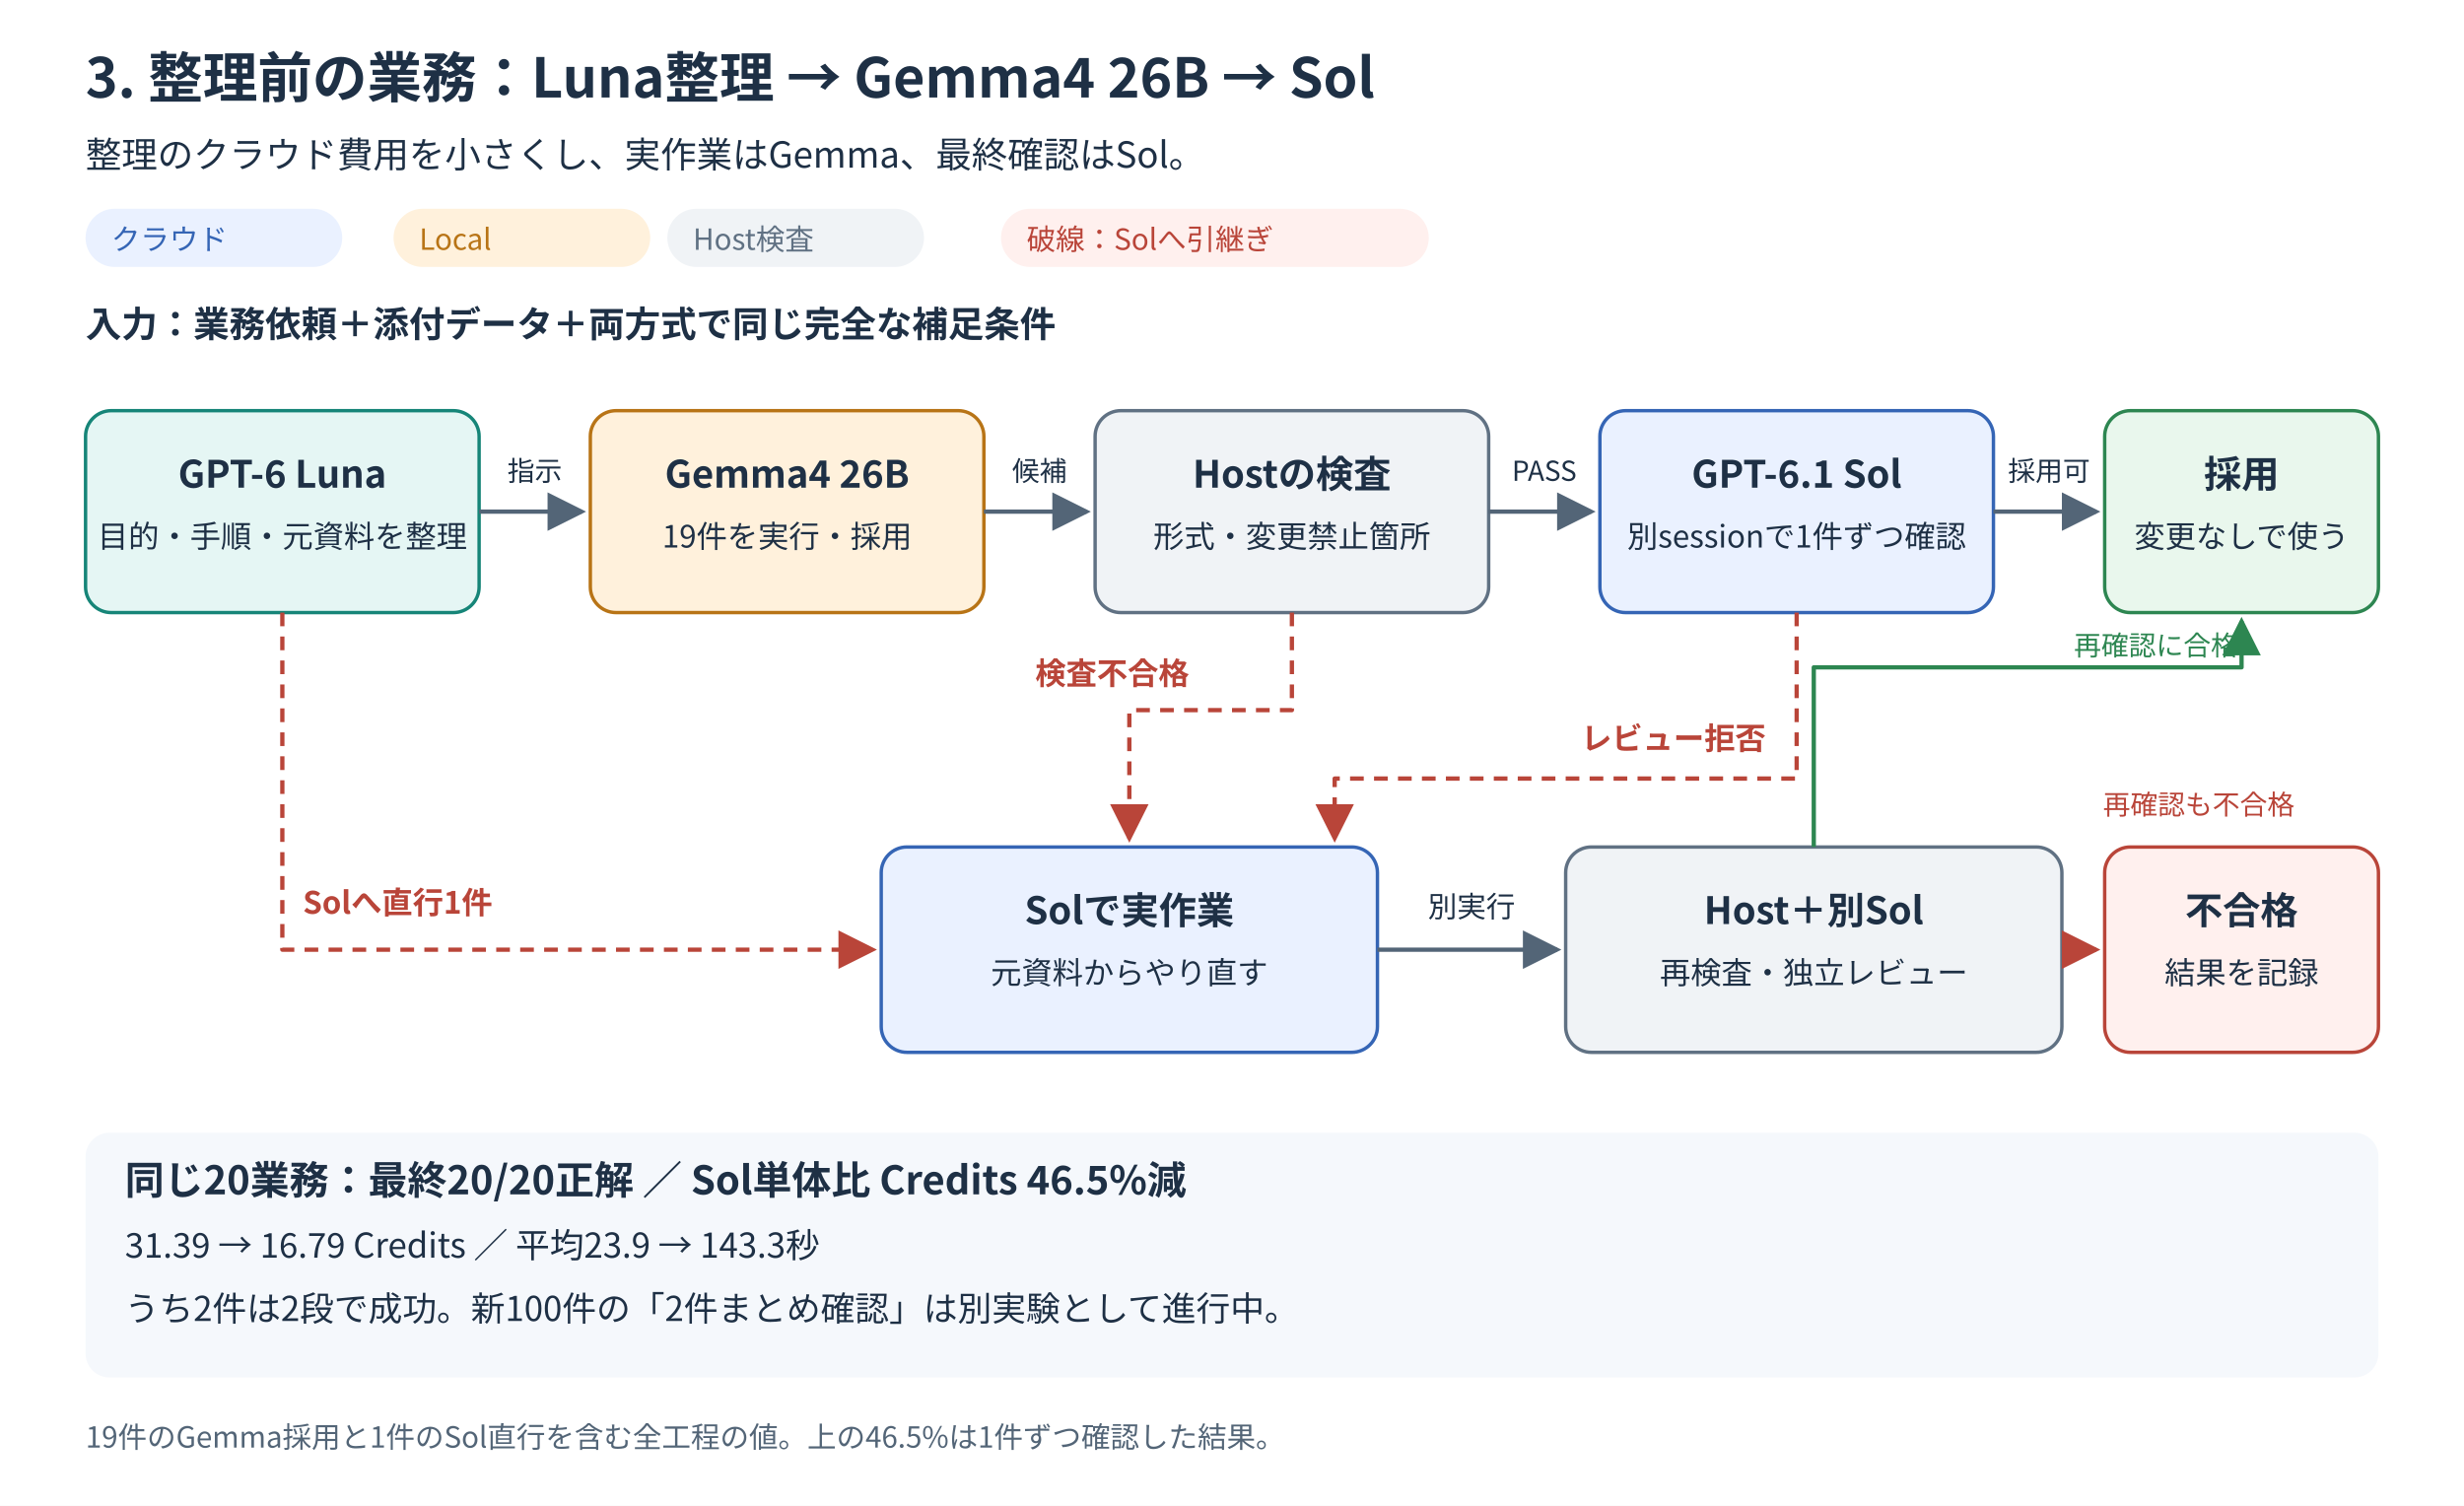
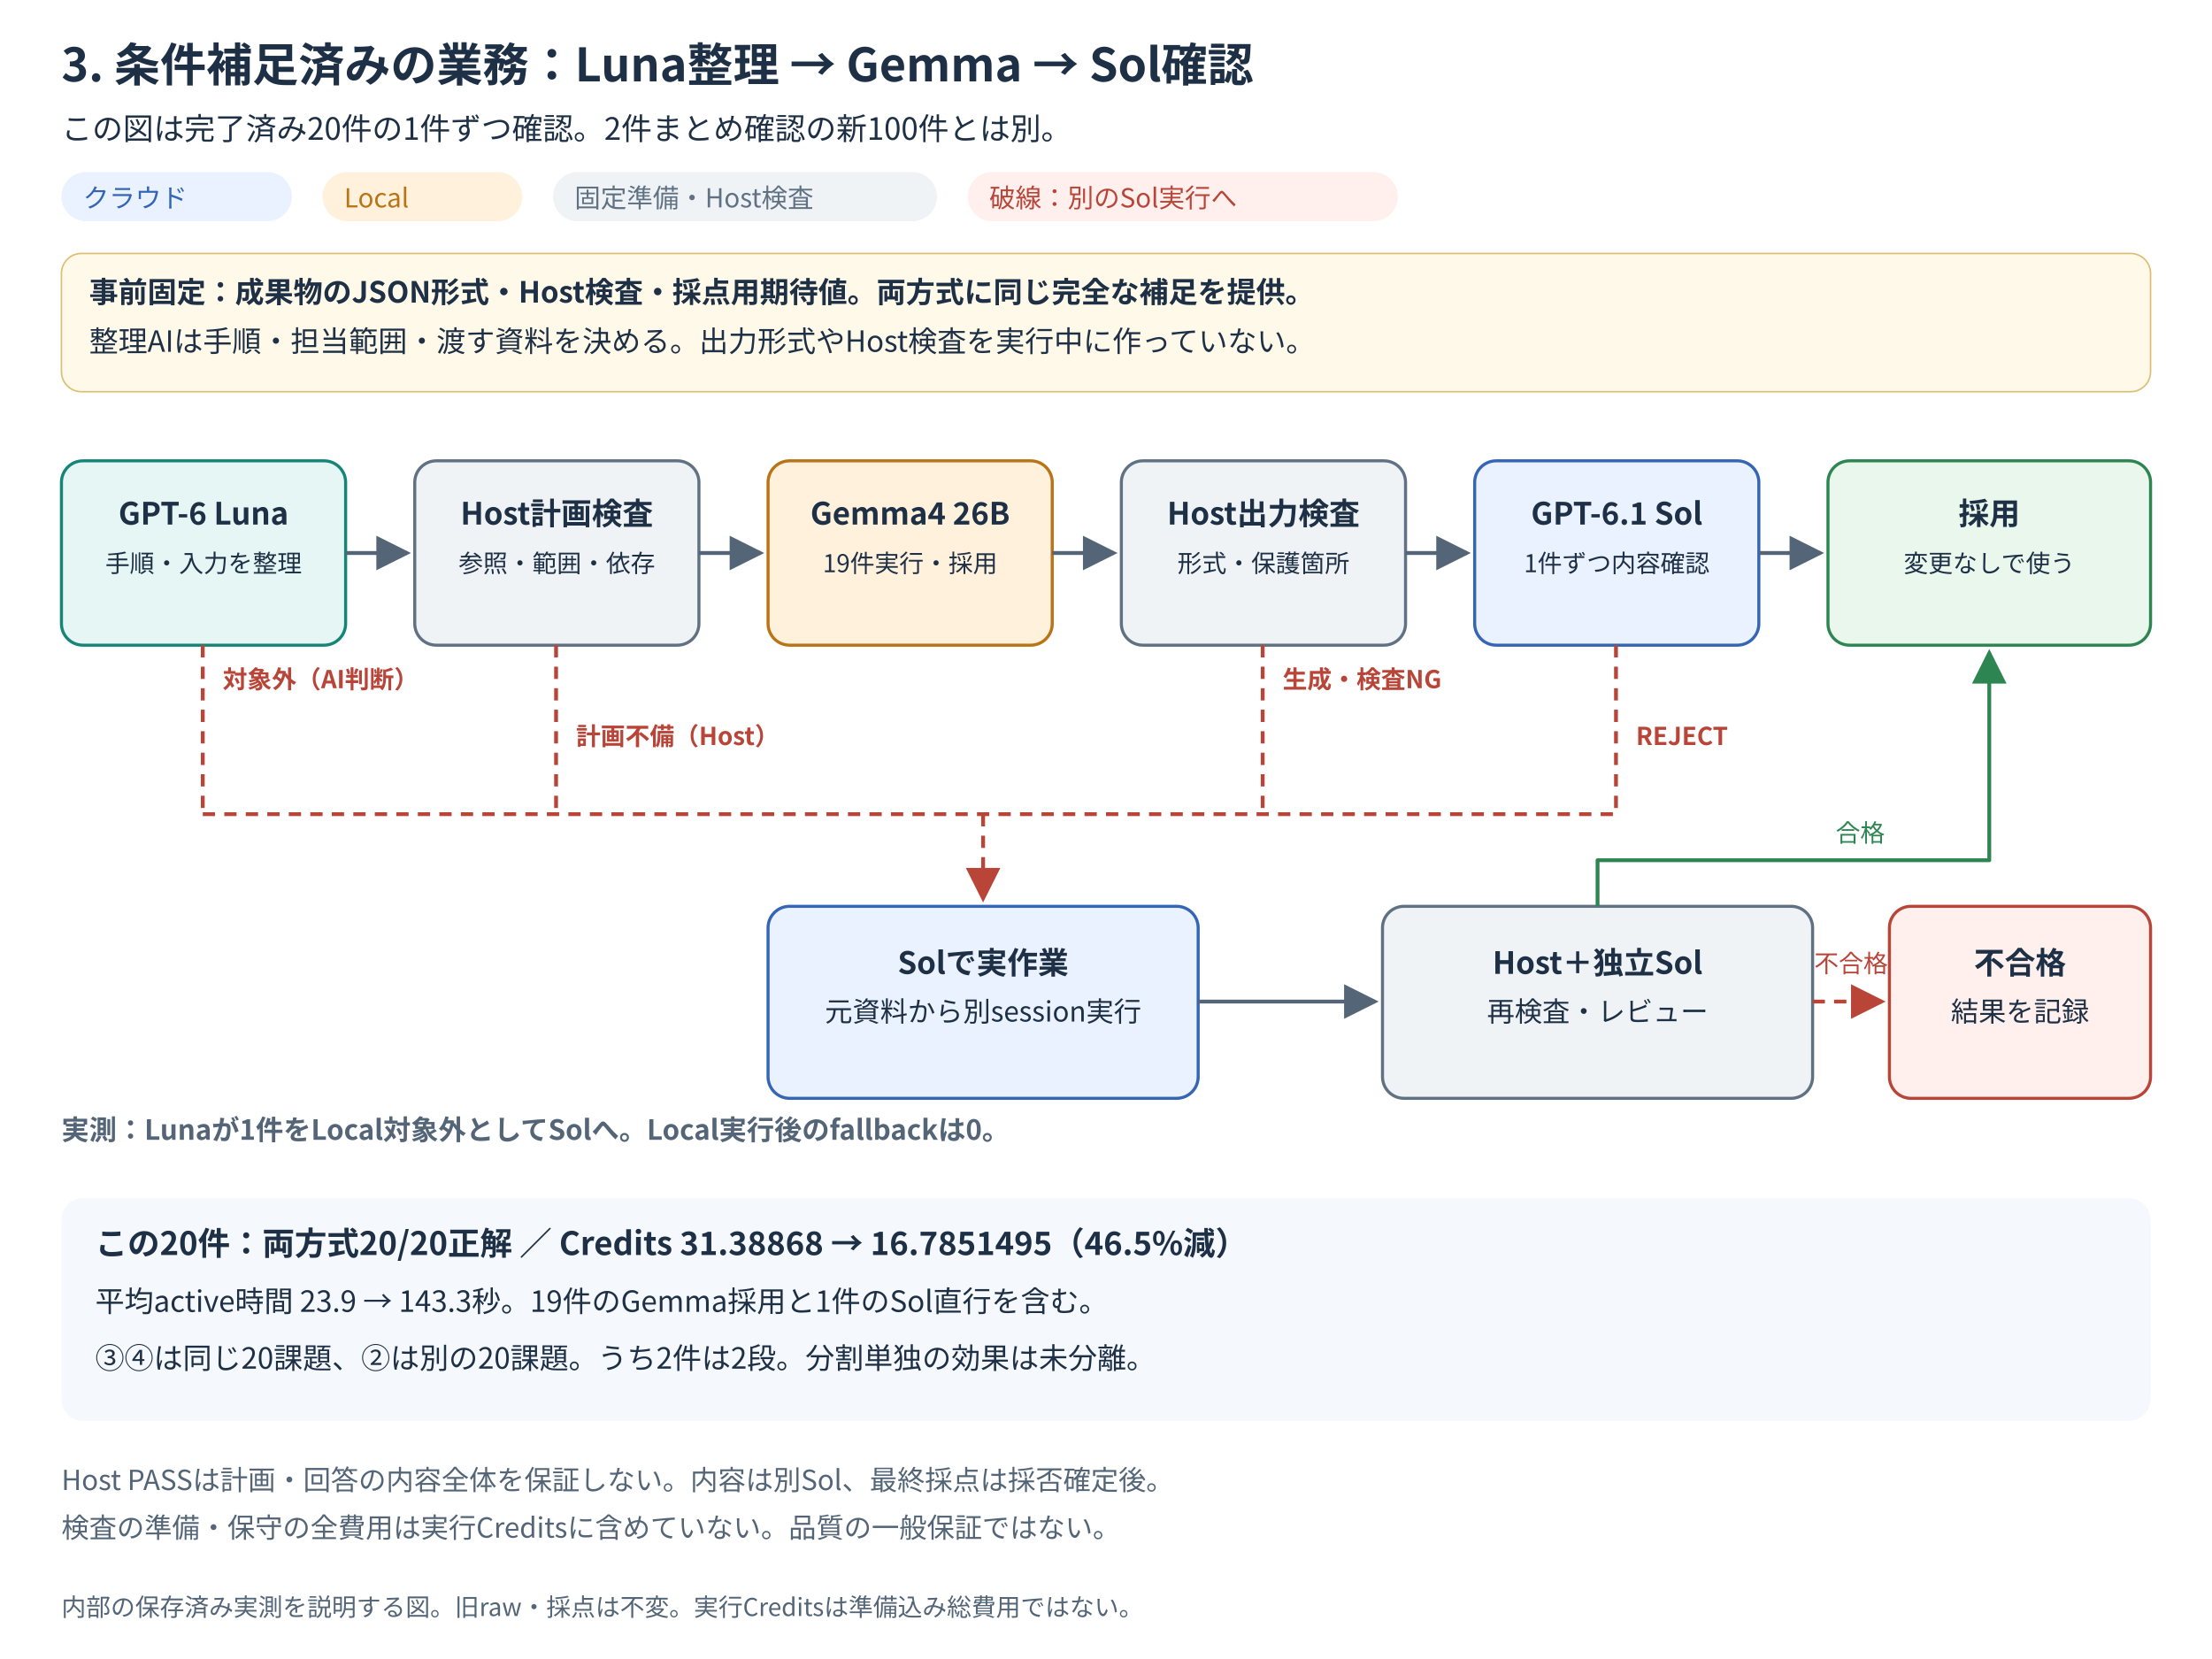
- <svg xmlns="http://www.w3.org/2000/svg" width="1440" height="880" viewBox="0 0 1440 880" role="img" aria-labelledby="title desc">
+ <svg xmlns="http://www.w3.org/2000/svg" width="1440" height="1080" viewBox="0 0 1440 1080" role="img" aria-labelledby="title desc">
  <defs>
    <marker id="arrow" markerWidth="9" markerHeight="9" refX="8" refY="4.5" orient="auto">
      <path d="M0,0 L9,4.5 L0,9" fill="#536577" />
    </marker>
    <marker id="fallback" markerWidth="9" markerHeight="9" refX="8" refY="4.5" orient="auto">
      <path d="M0,0 L9,4.5 L0,9" fill="#b94539" />
    </marker>
    <marker id="accept" markerWidth="9" markerHeight="9" refX="8" refY="4.5" orient="auto">
      <path d="M0,0 L9,4.5 L0,9" fill="#2d8651" />
    </marker>
  </defs>
-   <rect width="1440" height="880" fill="white" />
+   <rect width="1440" height="1080" fill="white" />
  <g font-family="Yu Gothic, Meiryo, Noto Sans CJK JP, sans-serif" fill="#1e3045">
-     <text x="50" y="57" font-size="32" font-weight="700" text-anchor="start" fill="#1e3045">3. 整理前の業務：Luna整理 → Gemma4 26B → Sol</text>
-     <text x="50" y="98" font-size="21" font-weight="400" text-anchor="start" fill="#1e3045">整理のクラウド費用を小さくし、実作業はGemma、最終確認はSol。</text>
-     <rect x="50" y="122" width="150" height="34" rx="17" fill="#eaf1ff" />
-     <text x="65" y="146" font-size="17" font-weight="400" text-anchor="start" fill="#3565b5">クラウド</text>
-     <rect x="230" y="122" width="150" height="34" rx="17" fill="#fff1dc" />
-     <text x="245" y="146" font-size="17" font-weight="400" text-anchor="start" fill="#b87416">Local</text>
-     <rect x="390" y="122" width="150" height="34" rx="17" fill="#f0f3f6" />
-     <text x="405" y="146" font-size="17" font-weight="400" text-anchor="start" fill="#607183">Host検査</text>
-     <rect x="585" y="122" width="250" height="34" rx="17" fill="#fff0ee" />
-     <text x="600" y="146" font-size="17" font-weight="400" text-anchor="start" fill="#b94539">破線：Solへ引継ぎ</text>
-     <text x="50" y="197" font-size="21" font-weight="700" text-anchor="start" fill="#1e3045">入力：業務依頼＋添付データ＋両方式で同じ完全な補足条件</text>
-     <rect x="50" y="240" width="230" height="118" rx="15" fill="#e5f6f4" stroke="#168578" stroke-width="2" />
-     <text x="165.0" y="285" font-size="22" font-weight="700" text-anchor="middle" fill="#1e3045">GPT-6 Luna</text>
-     <text x="165.0" y="320" font-size="18" font-weight="400" text-anchor="middle" fill="#1e3045">目的・手順・元資料を整理</text>
-     <rect x="345" y="240" width="230" height="118" rx="15" fill="#fff1dc" stroke="#b87416" stroke-width="2" />
-     <text x="460.0" y="285" font-size="22" font-weight="700" text-anchor="middle" fill="#1e3045">Gemma4 26B</text>
-     <text x="460.0" y="320" font-size="18" font-weight="400" text-anchor="middle" fill="#1e3045">19件を実行・採用</text>
-     <rect x="640" y="240" width="230" height="118" rx="15" fill="#f0f3f6" stroke="#607183" stroke-width="2" />
-     <text x="755.0" y="285" font-size="22" font-weight="700" text-anchor="middle" fill="#1e3045">Hostの検査</text>
-     <text x="755.0" y="320" font-size="18" font-weight="400" text-anchor="middle" fill="#1e3045">形式・変更禁止箇所</text>
-     <rect x="935" y="240" width="230" height="118" rx="15" fill="#eaf1ff" stroke="#3565b5" stroke-width="2" />
-     <text x="1050.0" y="285" font-size="22" font-weight="700" text-anchor="middle" fill="#1e3045">GPT-6.1 Sol</text>
-     <text x="1050.0" y="320" font-size="18" font-weight="400" text-anchor="middle" fill="#1e3045">別sessionで1件ずつ確認</text>
-     <rect x="1230" y="240" width="160" height="118" rx="15" fill="#e9f7ed" stroke="#2d8651" stroke-width="2" />
-     <text x="1310.0" y="285" font-size="22" font-weight="700" text-anchor="middle" fill="#1e3045">採用</text>
-     <text x="1310.0" y="320" font-size="18" font-weight="400" text-anchor="middle" fill="#1e3045">変更なしで使う</text>
-     <path d="M280,299 H340" fill="none" stroke="#536577" stroke-width="2.5" stroke-linejoin="round" marker-end="url(#arrow)" />
-     <text x="312.5" y="281" font-size="16" font-weight="400" text-anchor="middle" fill="#1e3045">指示</text>
-     <path d="M575,299 H635" fill="none" stroke="#536577" stroke-width="2.5" stroke-linejoin="round" marker-end="url(#arrow)" />
-     <text x="607.5" y="281" font-size="16" font-weight="400" text-anchor="middle" fill="#1e3045">候補</text>
-     <path d="M870,299 H930" fill="none" stroke="#536577" stroke-width="2.5" stroke-linejoin="round" marker-end="url(#arrow)" />
-     <text x="902.5" y="281" font-size="16" font-weight="400" text-anchor="middle" fill="#1e3045">PASS</text>
-     <path d="M1165,299 H1225" fill="none" stroke="#536577" stroke-width="2.5" stroke-linejoin="round" marker-end="url(#arrow)" />
-     <text x="1197.5" y="281" font-size="16" font-weight="400" text-anchor="middle" fill="#1e3045">採用可</text>
-     <path d="M165,358 V555 H510" fill="none" stroke="#b94539" stroke-width="2.5" stroke-linejoin="round" stroke-dasharray="8 6" marker-end="url(#fallback)" />
-     <text x="177" y="534" font-size="18" font-weight="700" text-anchor="start" fill="#b94539">Solへ直行1件</text>
-     <path d="M755,358 V415 H660 V490" fill="none" stroke="#b94539" stroke-width="2.5" stroke-linejoin="round" stroke-dasharray="8 6" marker-end="url(#fallback)" />
-     <text x="605" y="400" font-size="18" font-weight="700" text-anchor="start" fill="#b94539">検査不合格</text>
-     <path d="M1050,358 V455 H780 V490" fill="none" stroke="#b94539" stroke-width="2.5" stroke-linejoin="round" stroke-dasharray="8 6" marker-end="url(#fallback)" />
-     <text x="924" y="438" font-size="18" font-weight="700" text-anchor="start" fill="#b94539">レビュー拒否</text>
-     <rect x="515" y="495" width="290" height="120" rx="15" fill="#eaf1ff" stroke="#3565b5" stroke-width="2" />
-     <text x="660.0" y="540" font-size="22" font-weight="700" text-anchor="middle" fill="#1e3045">Solで実作業</text>
-     <text x="660.0" y="575" font-size="18" font-weight="400" text-anchor="middle" fill="#1e3045">元資料からやり直す</text>
-     <rect x="915" y="495" width="290" height="120" rx="15" fill="#f0f3f6" stroke="#607183" stroke-width="2" />
-     <text x="1060.0" y="540" font-size="22" font-weight="700" text-anchor="middle" fill="#1e3045">Host＋別Sol</text>
-     <text x="1060.0" y="575" font-size="18" font-weight="400" text-anchor="middle" fill="#1e3045">再検査・独立レビュー</text>
-     <rect x="1230" y="495" width="160" height="120" rx="15" fill="#fff0ee" stroke="#b94539" stroke-width="2" />
-     <text x="1310.0" y="540" font-size="22" font-weight="700" text-anchor="middle" fill="#1e3045">不合格</text>
-     <text x="1310.0" y="575" font-size="18" font-weight="400" text-anchor="middle" fill="#1e3045">結果を記録</text>
-     <path d="M805,555 H910" fill="none" stroke="#536577" stroke-width="2.5" stroke-linejoin="round" marker-end="url(#arrow)" />
-     <text x="860" y="536" font-size="17" font-weight="400" text-anchor="middle" fill="#1e3045">別実行</text>
-     <path d="M1205,555 H1225" fill="none" stroke="#b94539" stroke-width="2.5" stroke-linejoin="round" stroke-dasharray="8 6" marker-end="url(#fallback)" />
-     <text x="1285" y="476" font-size="16" font-weight="400" text-anchor="middle" fill="#b94539">再確認も不合格</text>
-     <path d="M1060,495 V390 H1310 V363" fill="none" stroke="#2d8651" stroke-width="2.5" stroke-linejoin="round" marker-end="url(#accept)" />
-     <text x="1260" y="383" font-size="16" font-weight="400" text-anchor="middle" fill="#2d8651">再確認に合格</text>
-     <rect x="50" y="662" width="1340" height="143" rx="14" fill="#f5f8fc" />
-     <text x="73" y="698" font-size="23" font-weight="700" text-anchor="start" fill="#1e3045">同じ20業務：最終20/20正解 ／ Sol単体比 Credits 46.5%減</text>
-     <text x="73" y="735" font-size="20" font-weight="400" text-anchor="start" fill="#1e3045">31.39 → 16.79 Credits ／ 平均23.9 → 143.3秒</text>
-     <text x="73" y="772" font-size="20" font-weight="400" text-anchor="start" fill="#1e3045">うち2件は2段で成功。新100件の「2件まとめ確認」は別実験として進行中。</text>
-     <text x="50" y="846" font-size="17" font-weight="400" text-anchor="start" fill="#536577">19件のGemma採用と1件のSol直行を含む全工程の値。上の46.5%は1件ずつ確認した結果。</text>
+     <text x="40" y="53" font-size="30" font-weight="700" text-anchor="start" fill="#1e3045">3. 条件補足済みの業務：Luna整理 → Gemma → Sol確認</text>
+     <text x="40" y="91" font-size="20" font-weight="400" text-anchor="start" fill="#1e3045">この図は完了済み20件の1件ずつ確認。2件まとめ確認の新100件とは別。</text>
+     <rect x="40" y="112" width="150" height="32" rx="16" fill="#eaf1ff" />
+     <text x="54" y="135" font-size="17" font-weight="400" text-anchor="start" fill="#3565b5">クラウド</text>
+     <rect x="210" y="112" width="130" height="32" rx="16" fill="#fff1dc" />
+     <text x="224" y="135" font-size="17" font-weight="400" text-anchor="start" fill="#b87416">Local</text>
+     <rect x="360" y="112" width="250" height="32" rx="16" fill="#f0f3f6" />
+     <text x="374" y="135" font-size="17" font-weight="400" text-anchor="start" fill="#607183">固定準備・Host検査</text>
+     <rect x="630" y="112" width="280" height="32" rx="16" fill="#fff0ee" />
+     <text x="644" y="135" font-size="17" font-weight="400" text-anchor="start" fill="#b94539">破線：別のSol実行へ</text>
+     <rect x="40" y="165" width="1360" height="90" rx="13" fill="#fff9e9" stroke="#dbbf72" />
+     <text x="58" y="197" font-size="19" font-weight="700" text-anchor="start" fill="#1e3045">事前固定：成果物のJSON形式・Host検査・採点用期待値。両方式に同じ完全な補足を提供。</text>
+     <text x="58" y="229" font-size="19" font-weight="400" text-anchor="start" fill="#1e3045">整理AIは手順・担当範囲・渡す資料を決める。出力形式やHost検査を実行中に作っていない。</text>
+     <rect x="40" y="300" width="185" height="120" rx="14" fill="#e5f6f4" stroke="#168578" stroke-width="2" />
+     <text x="132.5" y="341.5" font-size="20" font-weight="700" text-anchor="middle" fill="#1e3045">GPT-6 Luna</text>
+     <text x="132.5" y="372.5" font-size="16" font-weight="400" text-anchor="middle" fill="#1e3045">手順・入力を整理</text>
+     <rect x="270" y="300" width="185" height="120" rx="14" fill="#f0f3f6" stroke="#607183" stroke-width="2" />
+     <text x="362.5" y="341.5" font-size="20" font-weight="700" text-anchor="middle" fill="#1e3045">Host計画検査</text>
+     <text x="362.5" y="372.5" font-size="16" font-weight="400" text-anchor="middle" fill="#1e3045">参照・範囲・依存</text>
+     <rect x="500" y="300" width="185" height="120" rx="14" fill="#fff1dc" stroke="#b87416" stroke-width="2" />
+     <text x="592.5" y="341.5" font-size="20" font-weight="700" text-anchor="middle" fill="#1e3045">Gemma4 26B</text>
+     <text x="592.5" y="372.5" font-size="16" font-weight="400" text-anchor="middle" fill="#1e3045">19件実行・採用</text>
+     <rect x="730" y="300" width="185" height="120" rx="14" fill="#f0f3f6" stroke="#607183" stroke-width="2" />
+     <text x="822.5" y="341.5" font-size="20" font-weight="700" text-anchor="middle" fill="#1e3045">Host出力検査</text>
+     <text x="822.5" y="372.5" font-size="16" font-weight="400" text-anchor="middle" fill="#1e3045">形式・保護箇所</text>
+     <rect x="960" y="300" width="185" height="120" rx="14" fill="#eaf1ff" stroke="#3565b5" stroke-width="2" />
+     <text x="1052.5" y="341.5" font-size="20" font-weight="700" text-anchor="middle" fill="#1e3045">GPT-6.1 Sol</text>
+     <text x="1052.5" y="372.5" font-size="16" font-weight="400" text-anchor="middle" fill="#1e3045">1件ずつ内容確認</text>
+     <rect x="1190" y="300" width="210" height="120" rx="14" fill="#e9f7ed" stroke="#2d8651" stroke-width="2" />
+     <text x="1295.0" y="341.5" font-size="20" font-weight="700" text-anchor="middle" fill="#1e3045">採用</text>
+     <text x="1295.0" y="372.5" font-size="16" font-weight="400" text-anchor="middle" fill="#1e3045">変更なしで使う</text>
+     <path d="M225,360 H265" fill="none" stroke="#536577" stroke-width="2.5" stroke-linejoin="round" marker-end="url(#arrow)" />
+     <path d="M455,360 H495" fill="none" stroke="#536577" stroke-width="2.5" stroke-linejoin="round" marker-end="url(#arrow)" />
+     <path d="M685,360 H725" fill="none" stroke="#536577" stroke-width="2.5" stroke-linejoin="round" marker-end="url(#arrow)" />
+     <path d="M915,360 H955" fill="none" stroke="#536577" stroke-width="2.5" stroke-linejoin="round" marker-end="url(#arrow)" />
+     <path d="M1145,360 H1185" fill="none" stroke="#536577" stroke-width="2.5" stroke-linejoin="round" marker-end="url(#arrow)" />
+     <path d="M132,420 V530" fill="none" stroke="#b94539" stroke-width="2.5" stroke-linejoin="round" stroke-dasharray="8 6" />
+     <text x="145" y="448" font-size="16" font-weight="700" text-anchor="start" fill="#b94539">対象外（AI判断）</text>
+     <path d="M362,420 V530" fill="none" stroke="#b94539" stroke-width="2.5" stroke-linejoin="round" stroke-dasharray="8 6" />
+     <text x="375" y="485" font-size="16" font-weight="700" text-anchor="start" fill="#b94539">計画不備（Host）</text>
+     <path d="M822,420 V530" fill="none" stroke="#b94539" stroke-width="2.5" stroke-linejoin="round" stroke-dasharray="8 6" />
+     <text x="835" y="448" font-size="16" font-weight="700" text-anchor="start" fill="#b94539">生成・検査NG</text>
+     <path d="M1052,420 V530" fill="none" stroke="#b94539" stroke-width="2.5" stroke-linejoin="round" stroke-dasharray="8 6" />
+     <text x="1065" y="485" font-size="16" font-weight="700" text-anchor="start" fill="#b94539">REJECT</text>
+     <path d="M132,530 H1052" fill="none" stroke="#b94539" stroke-width="2.5" stroke-linejoin="round" stroke-dasharray="8 6" />
+     <path d="M640,530 V585" fill="none" stroke="#b94539" stroke-width="2.5" stroke-linejoin="round" stroke-dasharray="8 6" marker-end="url(#fallback)" />
+     <text x="40" y="742" font-size="18" font-weight="700" text-anchor="start" fill="#536577">実測：Lunaが1件をLocal対象外としてSolへ。Local実行後のfallbackは0。</text>
+     <rect x="500" y="590" width="280" height="125" rx="14" fill="#eaf1ff" stroke="#3565b5" stroke-width="2" />
+     <text x="640.0" y="634.0" font-size="20" font-weight="700" text-anchor="middle" fill="#1e3045">Solで実作業</text>
+     <text x="640.0" y="665.0" font-size="18" font-weight="400" text-anchor="middle" fill="#1e3045">元資料から別session実行</text>
+     <rect x="900" y="590" width="280" height="125" rx="14" fill="#f0f3f6" stroke="#607183" stroke-width="2" />
+     <text x="1040.0" y="634.0" font-size="20" font-weight="700" text-anchor="middle" fill="#1e3045">Host＋独立Sol</text>
+     <text x="1040.0" y="665.0" font-size="18" font-weight="400" text-anchor="middle" fill="#1e3045">再検査・レビュー</text>
+     <rect x="1230" y="590" width="170" height="125" rx="14" fill="#fff0ee" stroke="#b94539" stroke-width="2" />
+     <text x="1315.0" y="634.0" font-size="20" font-weight="700" text-anchor="middle" fill="#1e3045">不合格</text>
+     <text x="1315.0" y="665.0" font-size="18" font-weight="400" text-anchor="middle" fill="#1e3045">結果を記録</text>
+     <path d="M780,652 H895" fill="none" stroke="#536577" stroke-width="2.5" stroke-linejoin="round" marker-end="url(#arrow)" />
+     <path d="M1180,652 H1225" fill="none" stroke="#b94539" stroke-width="2.5" stroke-linejoin="round" stroke-dasharray="8 6" marker-end="url(#fallback)" />
+     <text x="1205" y="633" font-size="16" font-weight="400" text-anchor="middle" fill="#b94539">不合格</text>
+     <path d="M1040,590 V560 H1295 V425" fill="none" stroke="#2d8651" stroke-width="2.5" stroke-linejoin="round" marker-end="url(#accept)" />
+     <text x="1195" y="548" font-size="16" font-weight="400" text-anchor="start" fill="#2d8651">合格</text>
+     <rect x="40" y="780" width="1360" height="145" rx="14" fill="#f5f8fc" />
+     <text x="62" y="817" font-size="21" font-weight="700" text-anchor="start" fill="#1e3045">この20件：両方式20/20正解 ／ Credits 31.38868 → 16.7851495（46.5%減）</text>
+     <text x="62" y="854" font-size="19" font-weight="400" text-anchor="start" fill="#1e3045">平均active時間 23.9 → 143.3秒。19件のGemma採用と1件のSol直行を含む。</text>
+     <text x="62" y="891" font-size="19" font-weight="400" text-anchor="start" fill="#1e3045">③④は同じ20課題、②は別の20課題。うち2件は2段。分割単独の効果は未分離。</text>
+     <text x="40" y="970" font-size="18" font-weight="400" text-anchor="start" fill="#536577">Host PASSは計画・回答の内容全体を保証しない。内容は別Sol、最終採点は採否確定後。</text>
+     <text x="40" y="1001" font-size="18" font-weight="400" text-anchor="start" fill="#536577">検査の準備・保守の全費用は実行Creditsに含めていない。品質の一般保証ではない。</text>
+     <text x="40" y="1052" font-size="16" font-weight="400" text-anchor="start" fill="#536577">内部の保存済み実測を説明する図。旧raw・採点は不変。実行Creditsは準備込み総費用ではない。</text>
  </g>
</svg>
